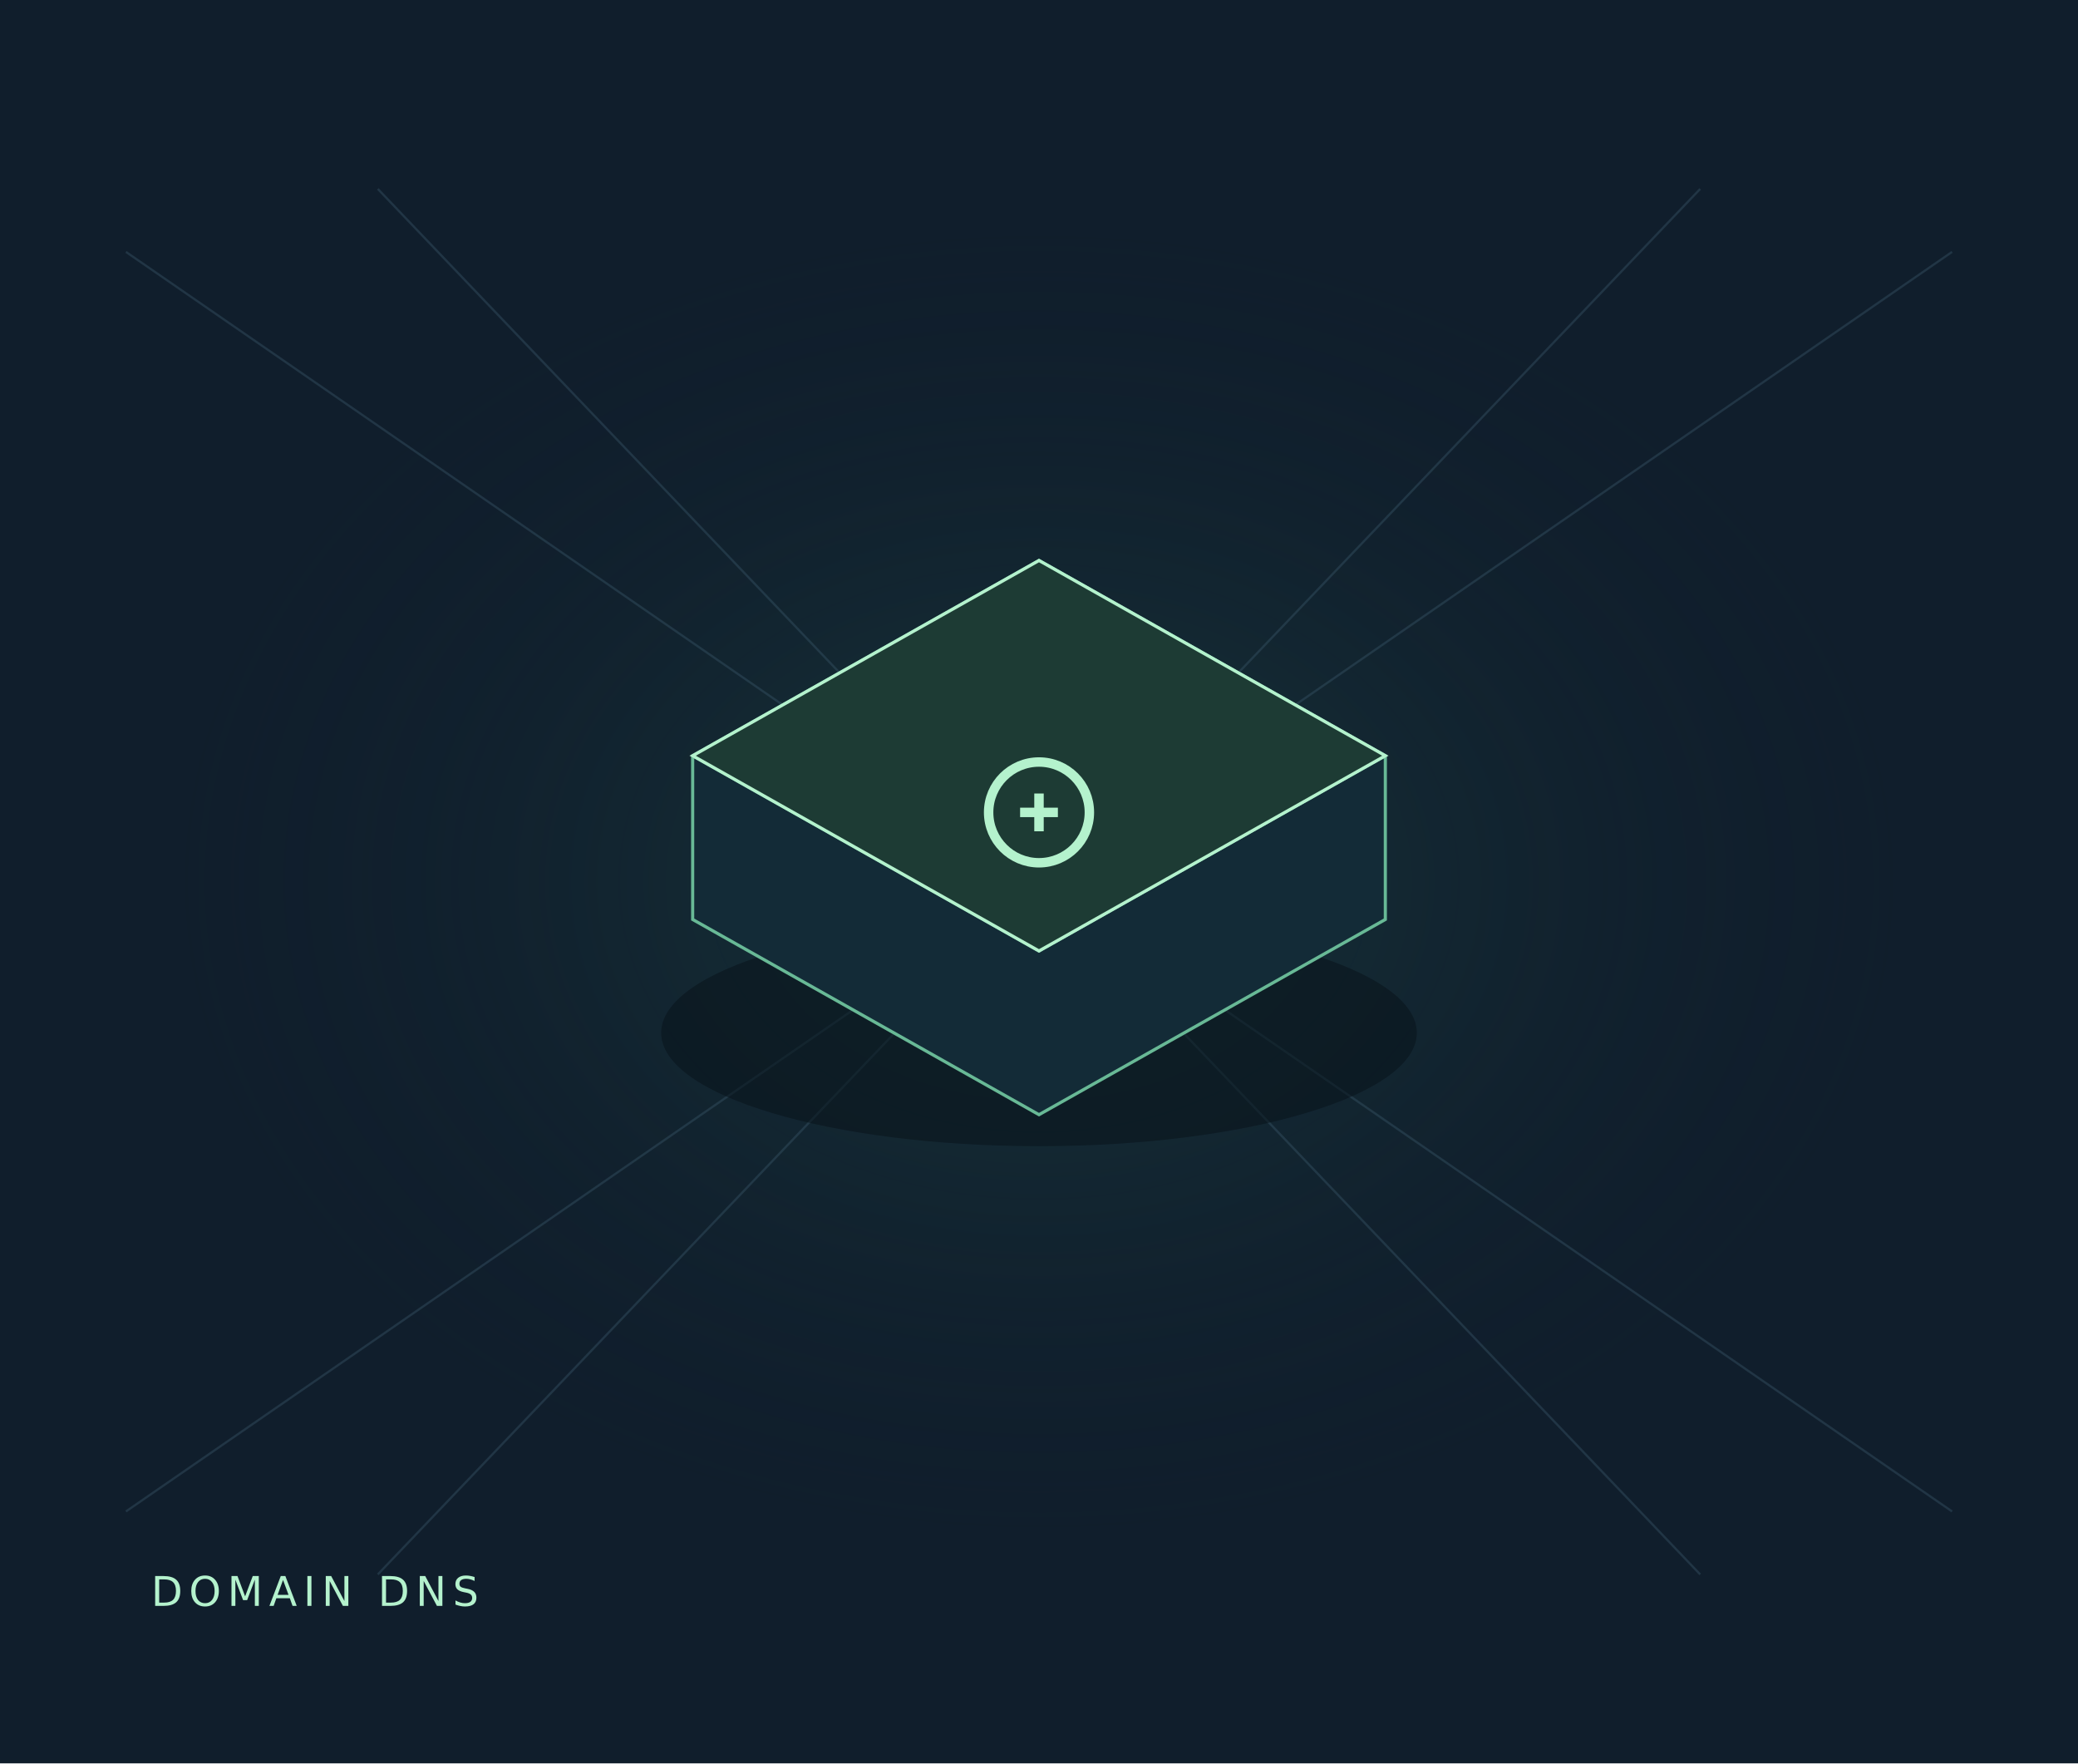
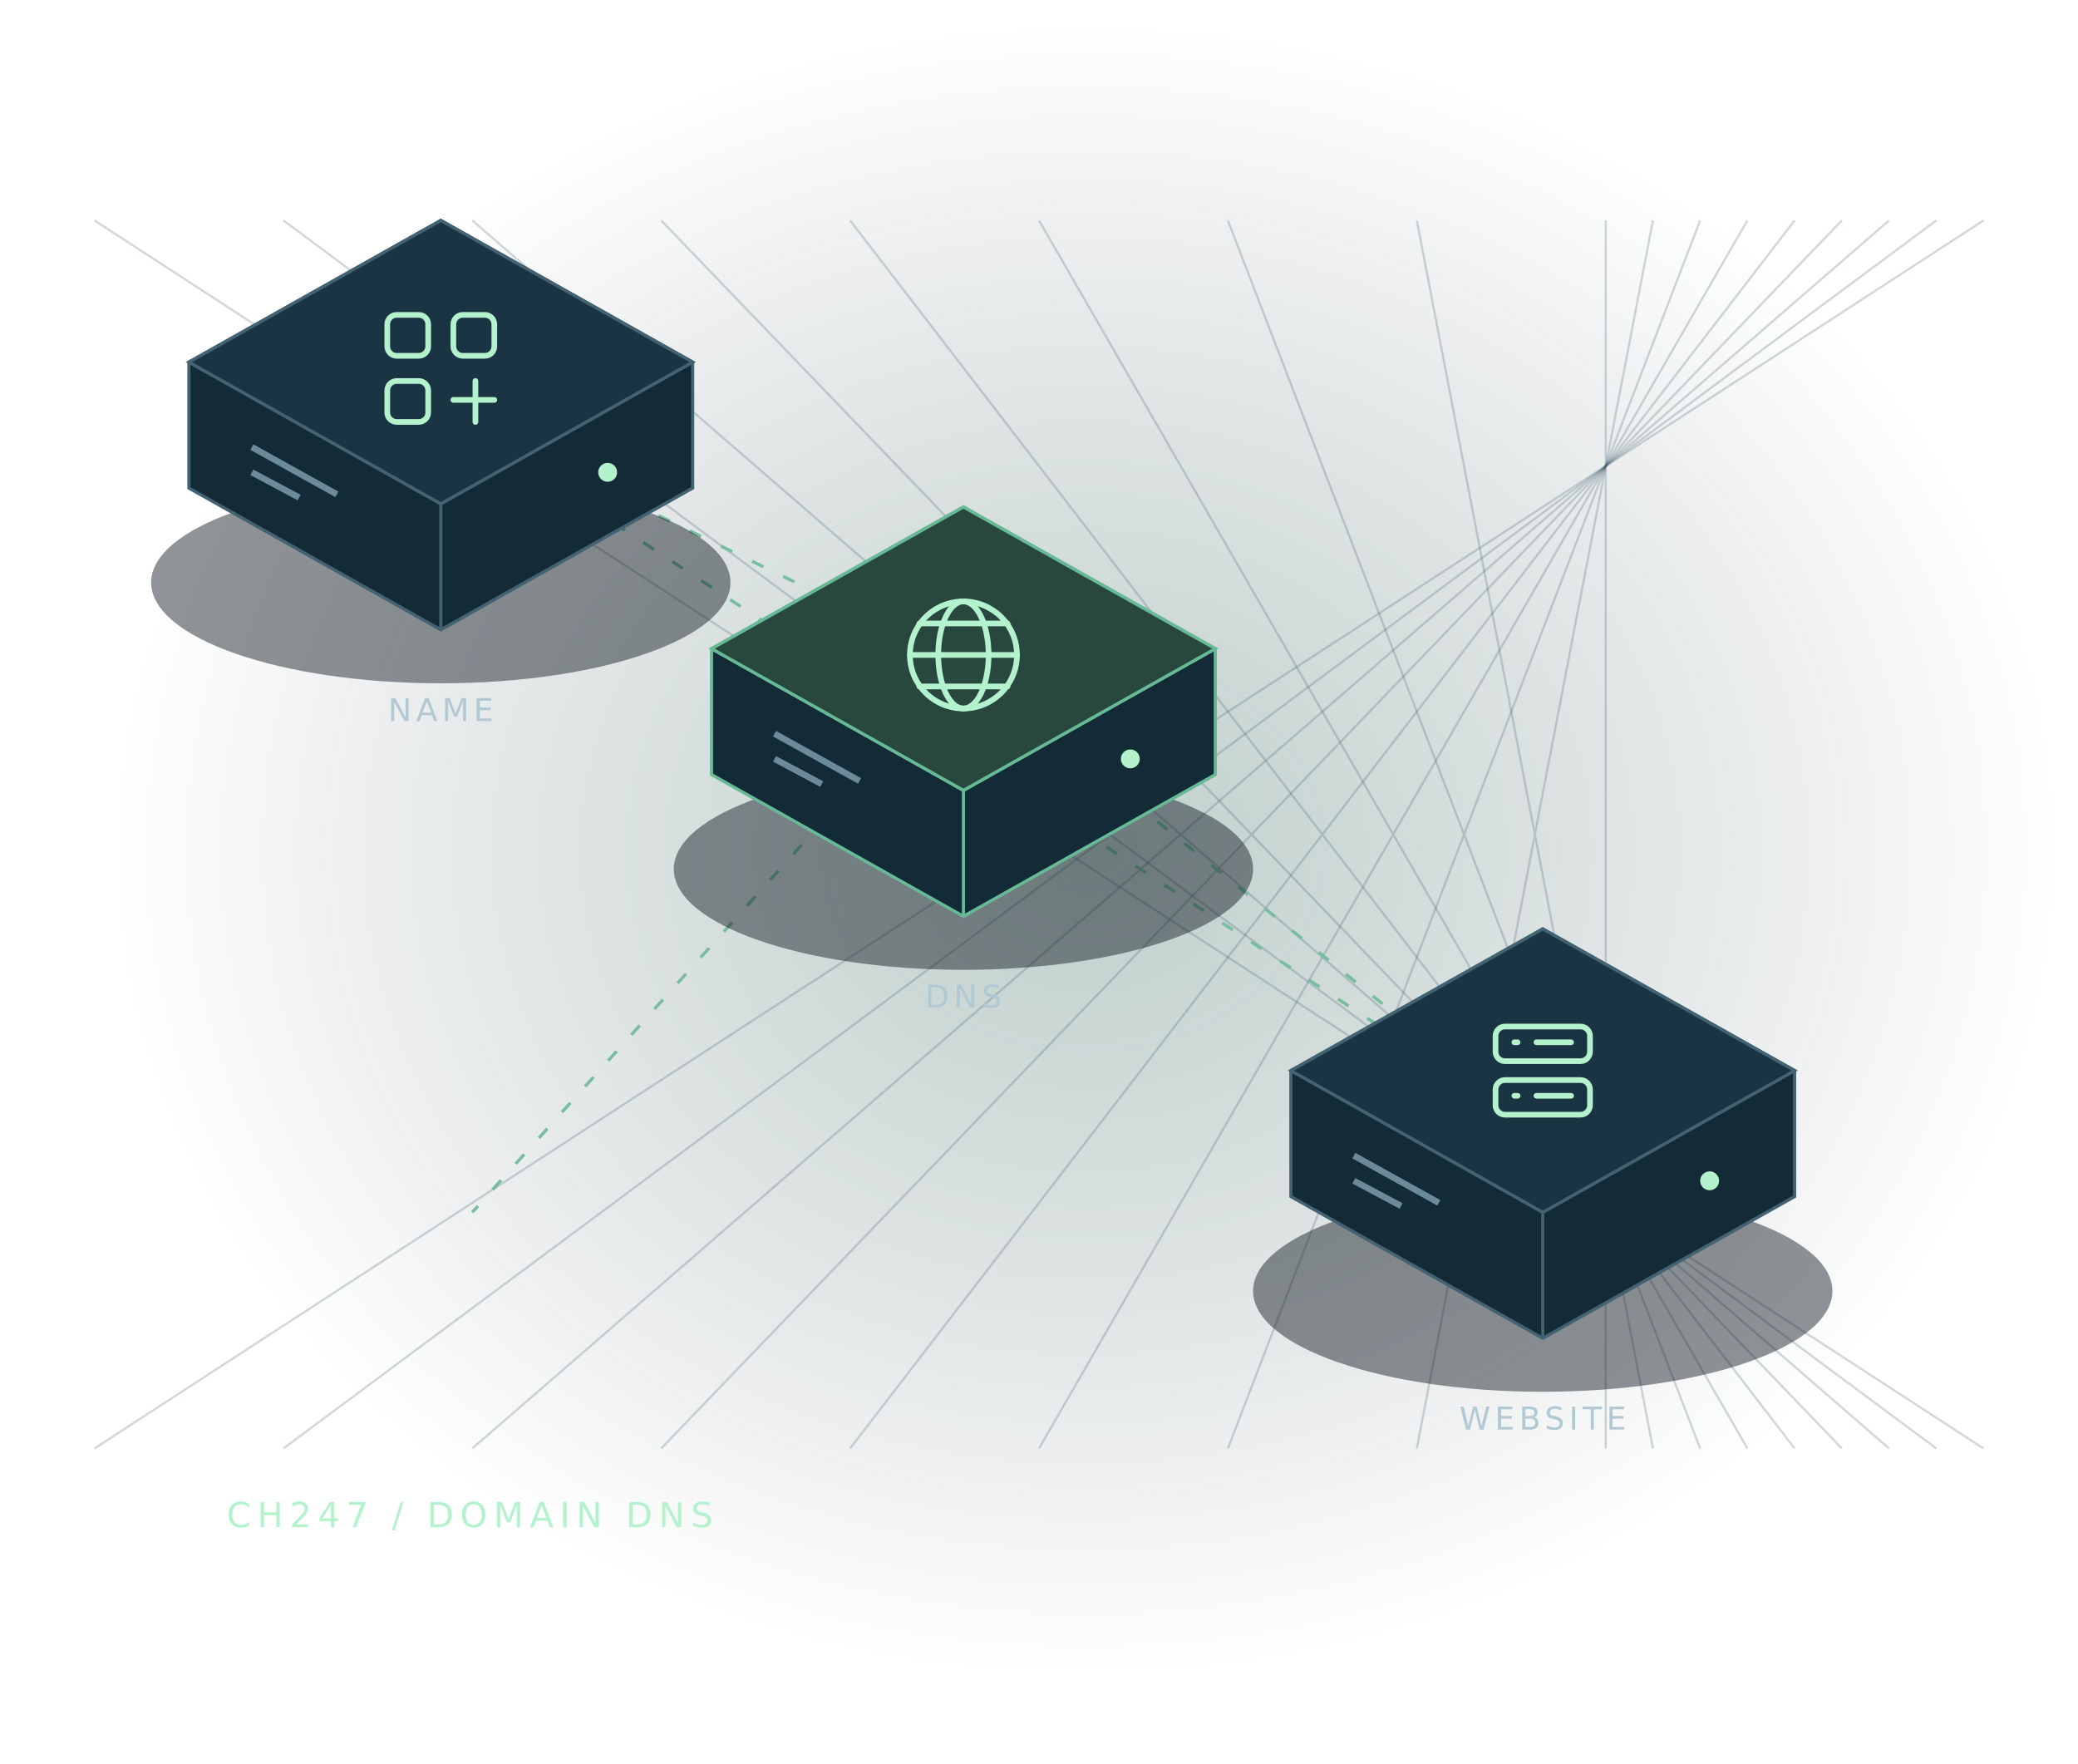
<svg xmlns="http://www.w3.org/2000/svg" viewBox="0 0 660 560" width="660" height="560" role="img">
  <defs>
    <radialGradient id="glow">
-       <stop stop-color="#266758" stop-opacity=".35" />
+       <stop stop-color="#266758" stop-opacity=".3" />
      <stop offset="1" stop-color="#101e2c" stop-opacity="0" />
    </radialGradient>
  </defs>
-   <rect width="660" height="560" fill="#101e2c" />
-   <ellipse cx="330" cy="280" rx="280" ry="210" fill="url(#glow)" />
-   <g fill="none" stroke="#365264" stroke-width=".7" opacity=".45">
-     <path d="M40 80 620 480M40 480 620 80M120 60 540 500M120 500 540 60" />
+   <ellipse cx="345" cy="270" rx="310" ry="265" fill="url(#glow)" />
+   <path d="M30 70 630 460M30 460 630 70" stroke="#365264" stroke-width=".7" opacity=".23" />
+   <path d="M90 70 615 460M90 460 615 70" stroke="#365264" stroke-width=".7" opacity=".23" />
+   <path d="M150 70 600 460M150 460 600 70" stroke="#365264" stroke-width=".7" opacity=".23" />
+   <path d="M210 70 585 460M210 460 585 70" stroke="#365264" stroke-width=".7" opacity=".23" />
+   <path d="M270 70 570 460M270 460 570 70" stroke="#365264" stroke-width=".7" opacity=".23" />
+   <path d="M330 70 555 460M330 460 555 70" stroke="#365264" stroke-width=".7" opacity=".23" />
+   <path d="M390 70 540 460M390 460 540 70" stroke="#365264" stroke-width=".7" opacity=".23" />
+   <path d="M450 70 525 460M450 460 525 70" stroke="#365264" stroke-width=".7" opacity=".23" />
+   <path d="M510 70 510 460M510 460 510 70" stroke="#365264" stroke-width=".7" opacity=".23" />
+   <g stroke="#79bda1" fill="none" stroke-dasharray="4 7">
+     <path d="M140 130 306 211 490 360M306 211 150 385M140 130 490 360" />
  </g>
-   <g transform="translate(330 250)">
-     <ellipse cx="0" cy="78" rx="120" ry="36" fill="#08121a" opacity=".55" />
-     <path d="m-110-10 110-62 110 62v52L0 104l-110-62Z" fill="#132b37" stroke="#68b996" />
-     <path d="m-110-10 110 62 110-62" fill="none" stroke="#68b996" />
-     <path d="m-110-10 110-62 110 62L0 52Z" fill="#1d3b34" stroke="#b4f2cd" />
-     <circle cx="0" cy="8" r="16" fill="none" stroke="#b4f2cd" stroke-width="3" />
-     <path d="M-6 8h12M0 2v12" stroke="#b4f2cd" stroke-width="3" />
+   <g transform="translate(140,120)">
+     <ellipse cx="0" cy="65" rx="92" ry="32" fill="#08121a" opacity=".45" />
+     <path d="m-80-5 80-45 80 45v40L0 80l-80-45Z" fill="#132b37" stroke="#436272" stroke-width="1" />
+     <path d="m-80-5 80 45 80-45M0 40v40" fill="none" stroke="#436272" />
+     <path d="m-80-5 80-45 80 45L0 40Z" fill="#1b3444" stroke="#436272" />
+     <path d="m-60 22 27 15m-27-7 15 8" stroke="#6b8b9a" stroke-width="2" />
+     <g transform="translate(-24,-27)">
+       <g fill="none" stroke="#b4f2cd" stroke-width="1.8" stroke-linecap="round" stroke-linejoin="round">
+         <rect x="7" y="7" width="13" height="13" rx="3" />
+         <rect x="28" y="7" width="13" height="13" rx="3" />
+         <rect x="7" y="28" width="13" height="13" rx="3" />
+         <path d="M28 34h13m-6-6v13" />
+       </g>
+     </g>
+     <circle cx="53" cy="30" r="3" fill="#b4f2cd" />
+     <text x="0" y="109" text-anchor="middle" fill="#b2c8d2" font-size="10" font-family="DejaVu Sans,Arial,sans-serif" letter-spacing="1.4">NAME</text>
  </g>
-   <text x="48" y="510" fill="#b4f2cd" font-size="13" font-family="DejaVu Sans,Arial,sans-serif" letter-spacing="2">DOMAIN DNS</text>
+   <g transform="translate(490,345)">
+     <ellipse cx="0" cy="65" rx="92" ry="32" fill="#08121a" opacity=".45" />
+     <path d="m-80-5 80-45 80 45v40L0 80l-80-45Z" fill="#132b37" stroke="#436272" stroke-width="1" />
+     <path d="m-80-5 80 45 80-45M0 40v40" fill="none" stroke="#436272" />
+     <path d="m-80-5 80-45 80 45L0 40Z" fill="#1b3444" stroke="#436272" />
+     <path d="m-60 22 27 15m-27-7 15 8" stroke="#6b8b9a" stroke-width="2" />
+     <g transform="translate(-24,-27)">
+       <g fill="none" stroke="#b4f2cd" stroke-width="1.8" stroke-linecap="round" stroke-linejoin="round">
+         <rect x="9" y="8" width="30" height="11" rx="3" />
+         <rect x="9" y="25" width="30" height="11" rx="3" />
+         <path d="M15 13h1m6 0h11M15 30h1m6 0h11" />
+       </g>
+     </g>
+     <circle cx="53" cy="30" r="3" fill="#b4f2cd" />
+     <text x="0" y="109" text-anchor="middle" fill="#b2c8d2" font-size="10" font-family="DejaVu Sans,Arial,sans-serif" letter-spacing="1.4">WEBSITE</text>
+   </g>
+   <g transform="translate(-24,-24)">
+     <g transform="translate(330,235)">
+       <ellipse cx="0" cy="65" rx="92" ry="32" fill="#08121a" opacity=".45" />
+       <path d="m-80-5 80-45 80 45v40L0 80l-80-45Z" fill="#132b37" stroke="#68b996" stroke-width="1" />
+       <path d="m-80-5 80 45 80-45M0 40v40" fill="none" stroke="#68b996" />
+       <path d="m-80-5 80-45 80 45L0 40Z" fill="#28483f" stroke="#68b996" />
+       <path d="m-60 22 27 15m-27-7 15 8" stroke="#6b8b9a" stroke-width="2" />
+       <g transform="translate(-24,-27)">
+         <g fill="none" stroke="#b4f2cd" stroke-width="1.8" stroke-linecap="round" stroke-linejoin="round">
+           <circle cx="24" cy="24" r="17" />
+           <ellipse cx="24" cy="24" rx="8" ry="17" />
+           <path d="M7 24h34M10 14h28M10 34h28" />
+         </g>
+       </g>
+       <circle cx="53" cy="30" r="3" fill="#b4f2cd" />
+       <text x="0" y="109" text-anchor="middle" fill="#b2c8d2" font-size="10" font-family="DejaVu Sans,Arial,sans-serif" letter-spacing="1.4">DNS</text>
+     </g>
+   </g>
+   <text x="72" y="485" fill="#b4f2cd" font-size="11" font-family="DejaVu Sans,Arial,sans-serif" letter-spacing="2">CH247 / DOMAIN DNS</text>
</svg>
